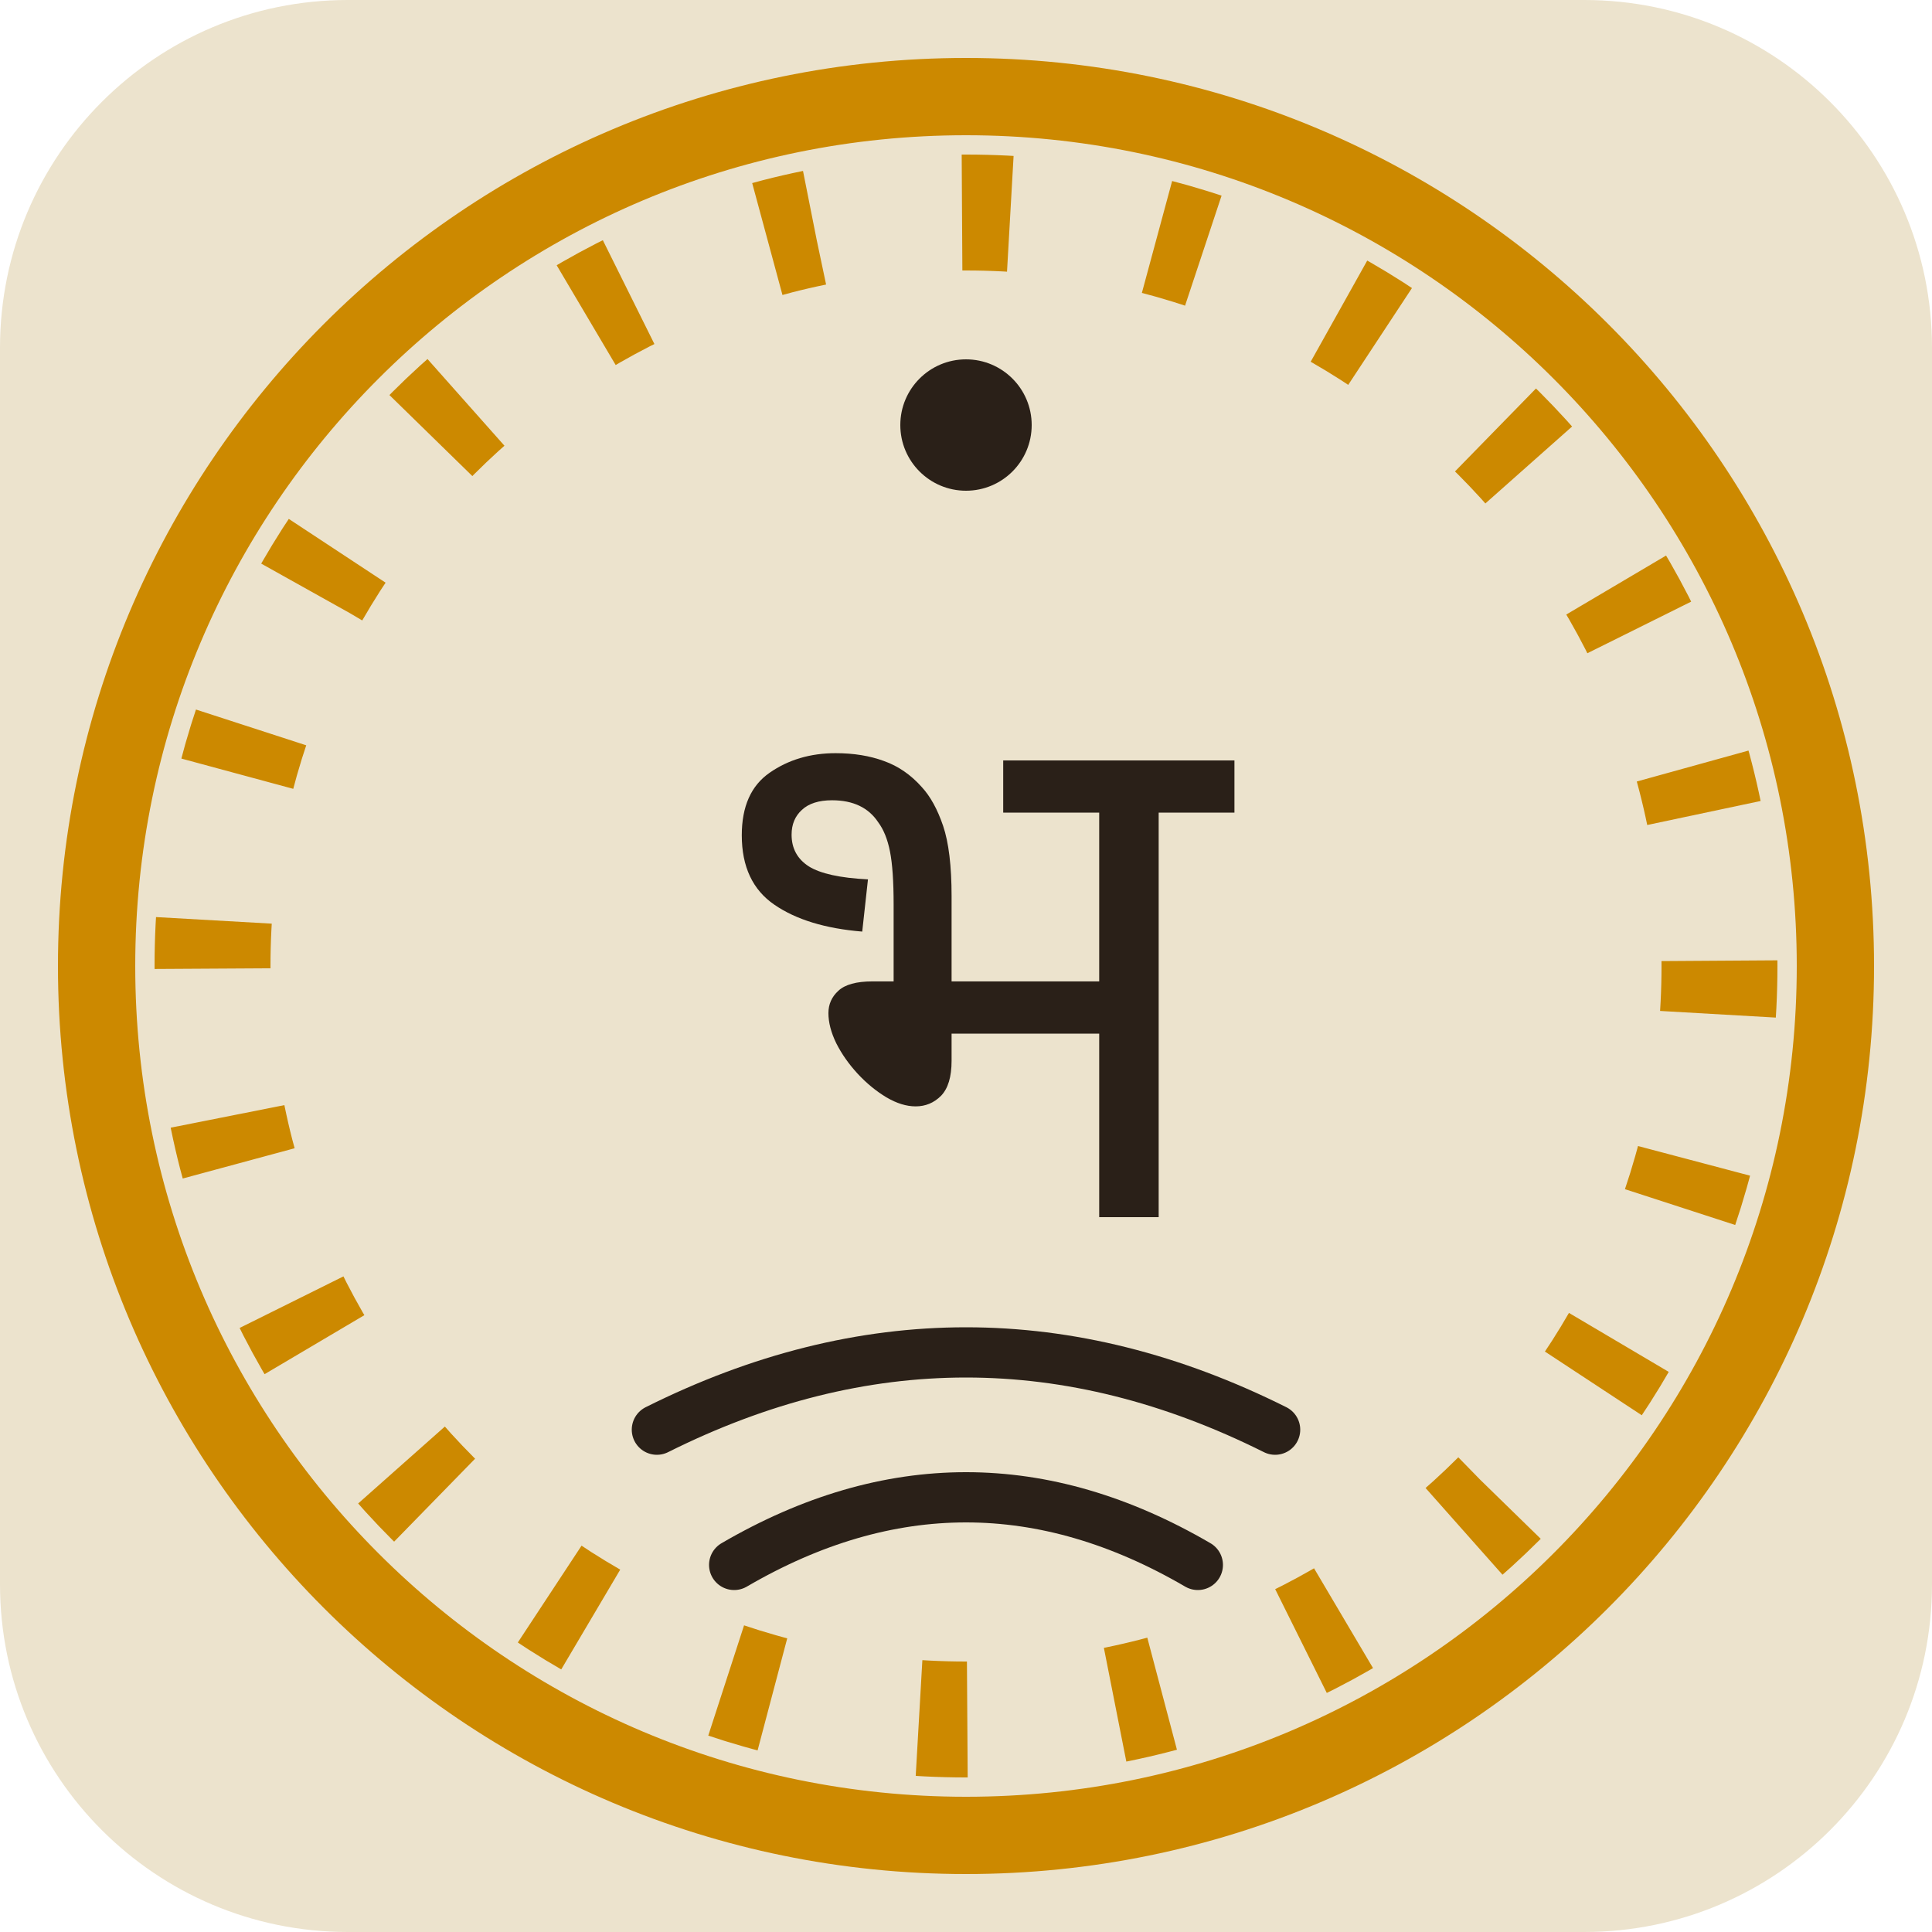
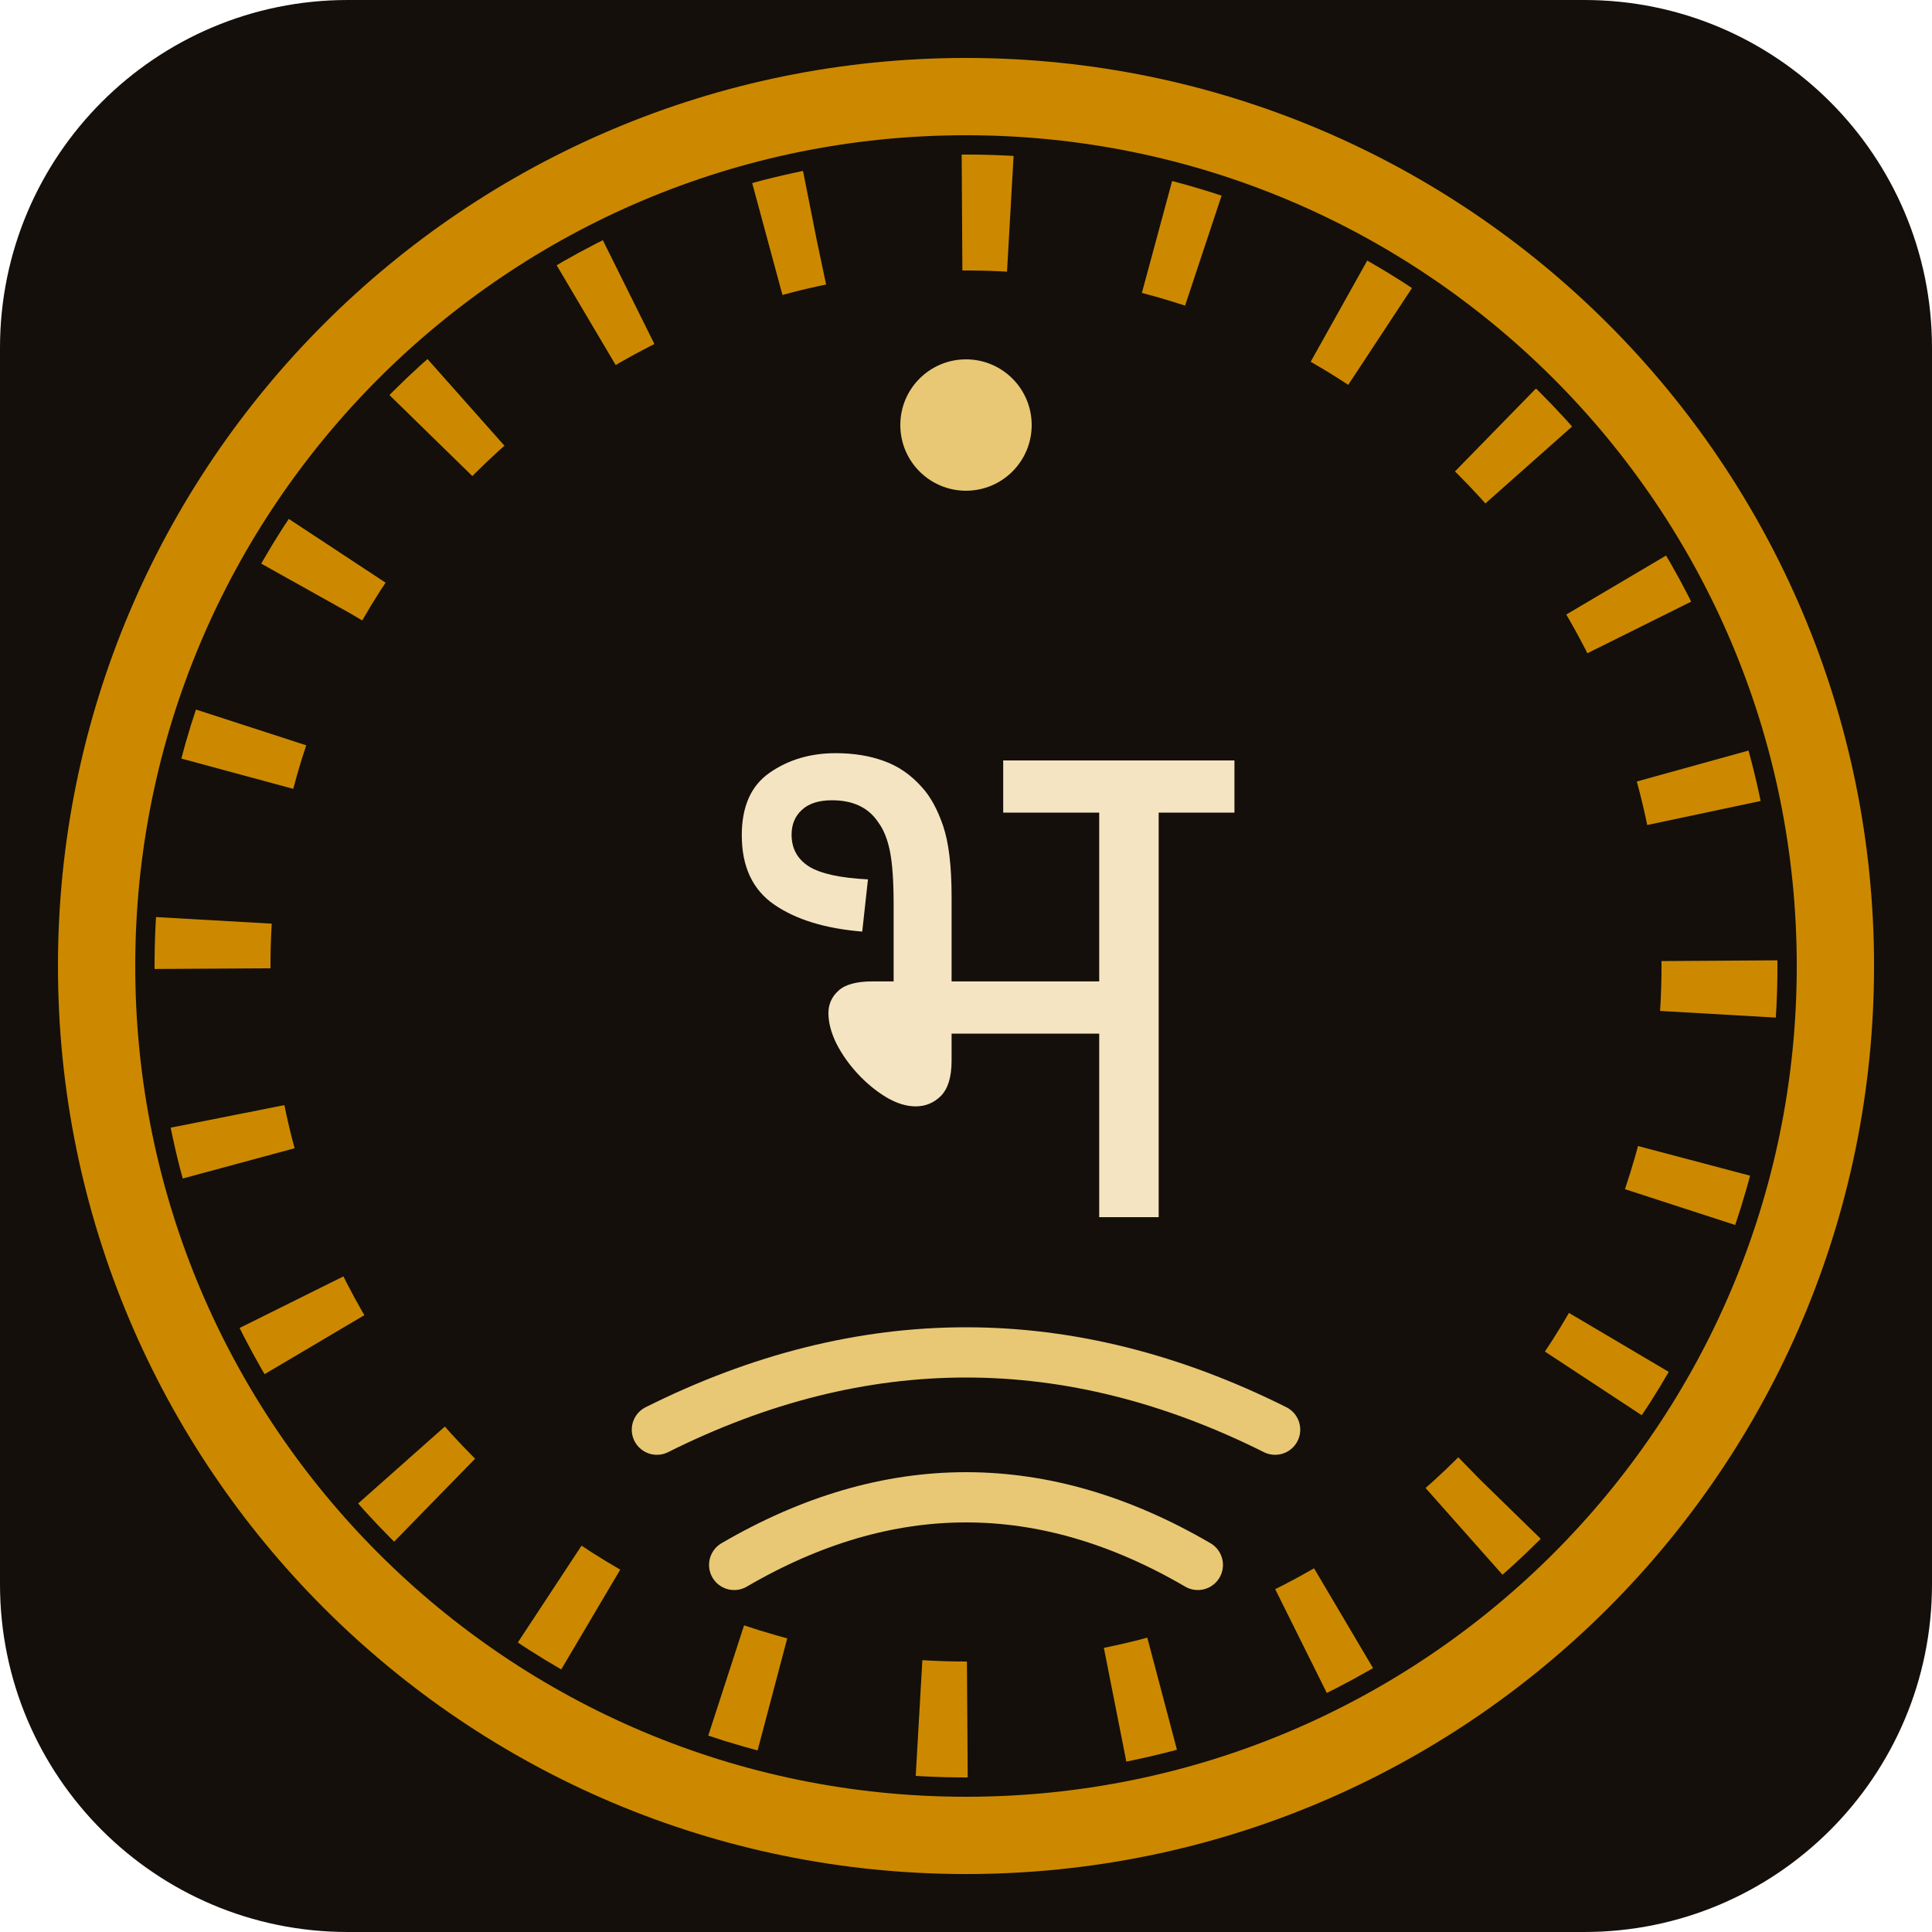
<svg xmlns="http://www.w3.org/2000/svg" viewBox="0 0 100 100">
-   <rect width="100" height="100" rx="18" fill="#ece3cd" />
+   <rect width="100" height="100" rx="18" fill="#140f0b" />
  <circle cx="50" cy="50" r="45" fill="none" stroke="#cc8900" stroke-width="4" />
  <circle cx="50" cy="50" r="39" fill="none" stroke="#cc8900" stroke-width="6" stroke-dasharray="2.5 7.7" />
-   <text x="50" y="63" font-size="38" text-anchor="middle" fill="#2a2018" font-family="'Noto Sans Devanagari','Segoe UI',serif">भ</text>
-   <circle cx="50" cy="22" r="3.4" fill="#2a2018" />
-   <path d="M34 74 Q50 66 66 74 M38 81 Q50 74 62 81" stroke="#2a2018" stroke-width="2.6" fill="none" stroke-linecap="round" />
+   <text x="50" y="63" font-size="38" text-anchor="middle" fill="#f4e4c1" font-family="'Noto Sans Devanagari','Segoe UI',serif">भ</text>
+   <circle cx="50" cy="22" r="3.4" fill="#e8c874" />
+   <path d="M34 74 Q50 66 66 74 M38 81 Q50 74 62 81" stroke="#e8c874" stroke-width="2.6" fill="none" stroke-linecap="round" />
</svg>
